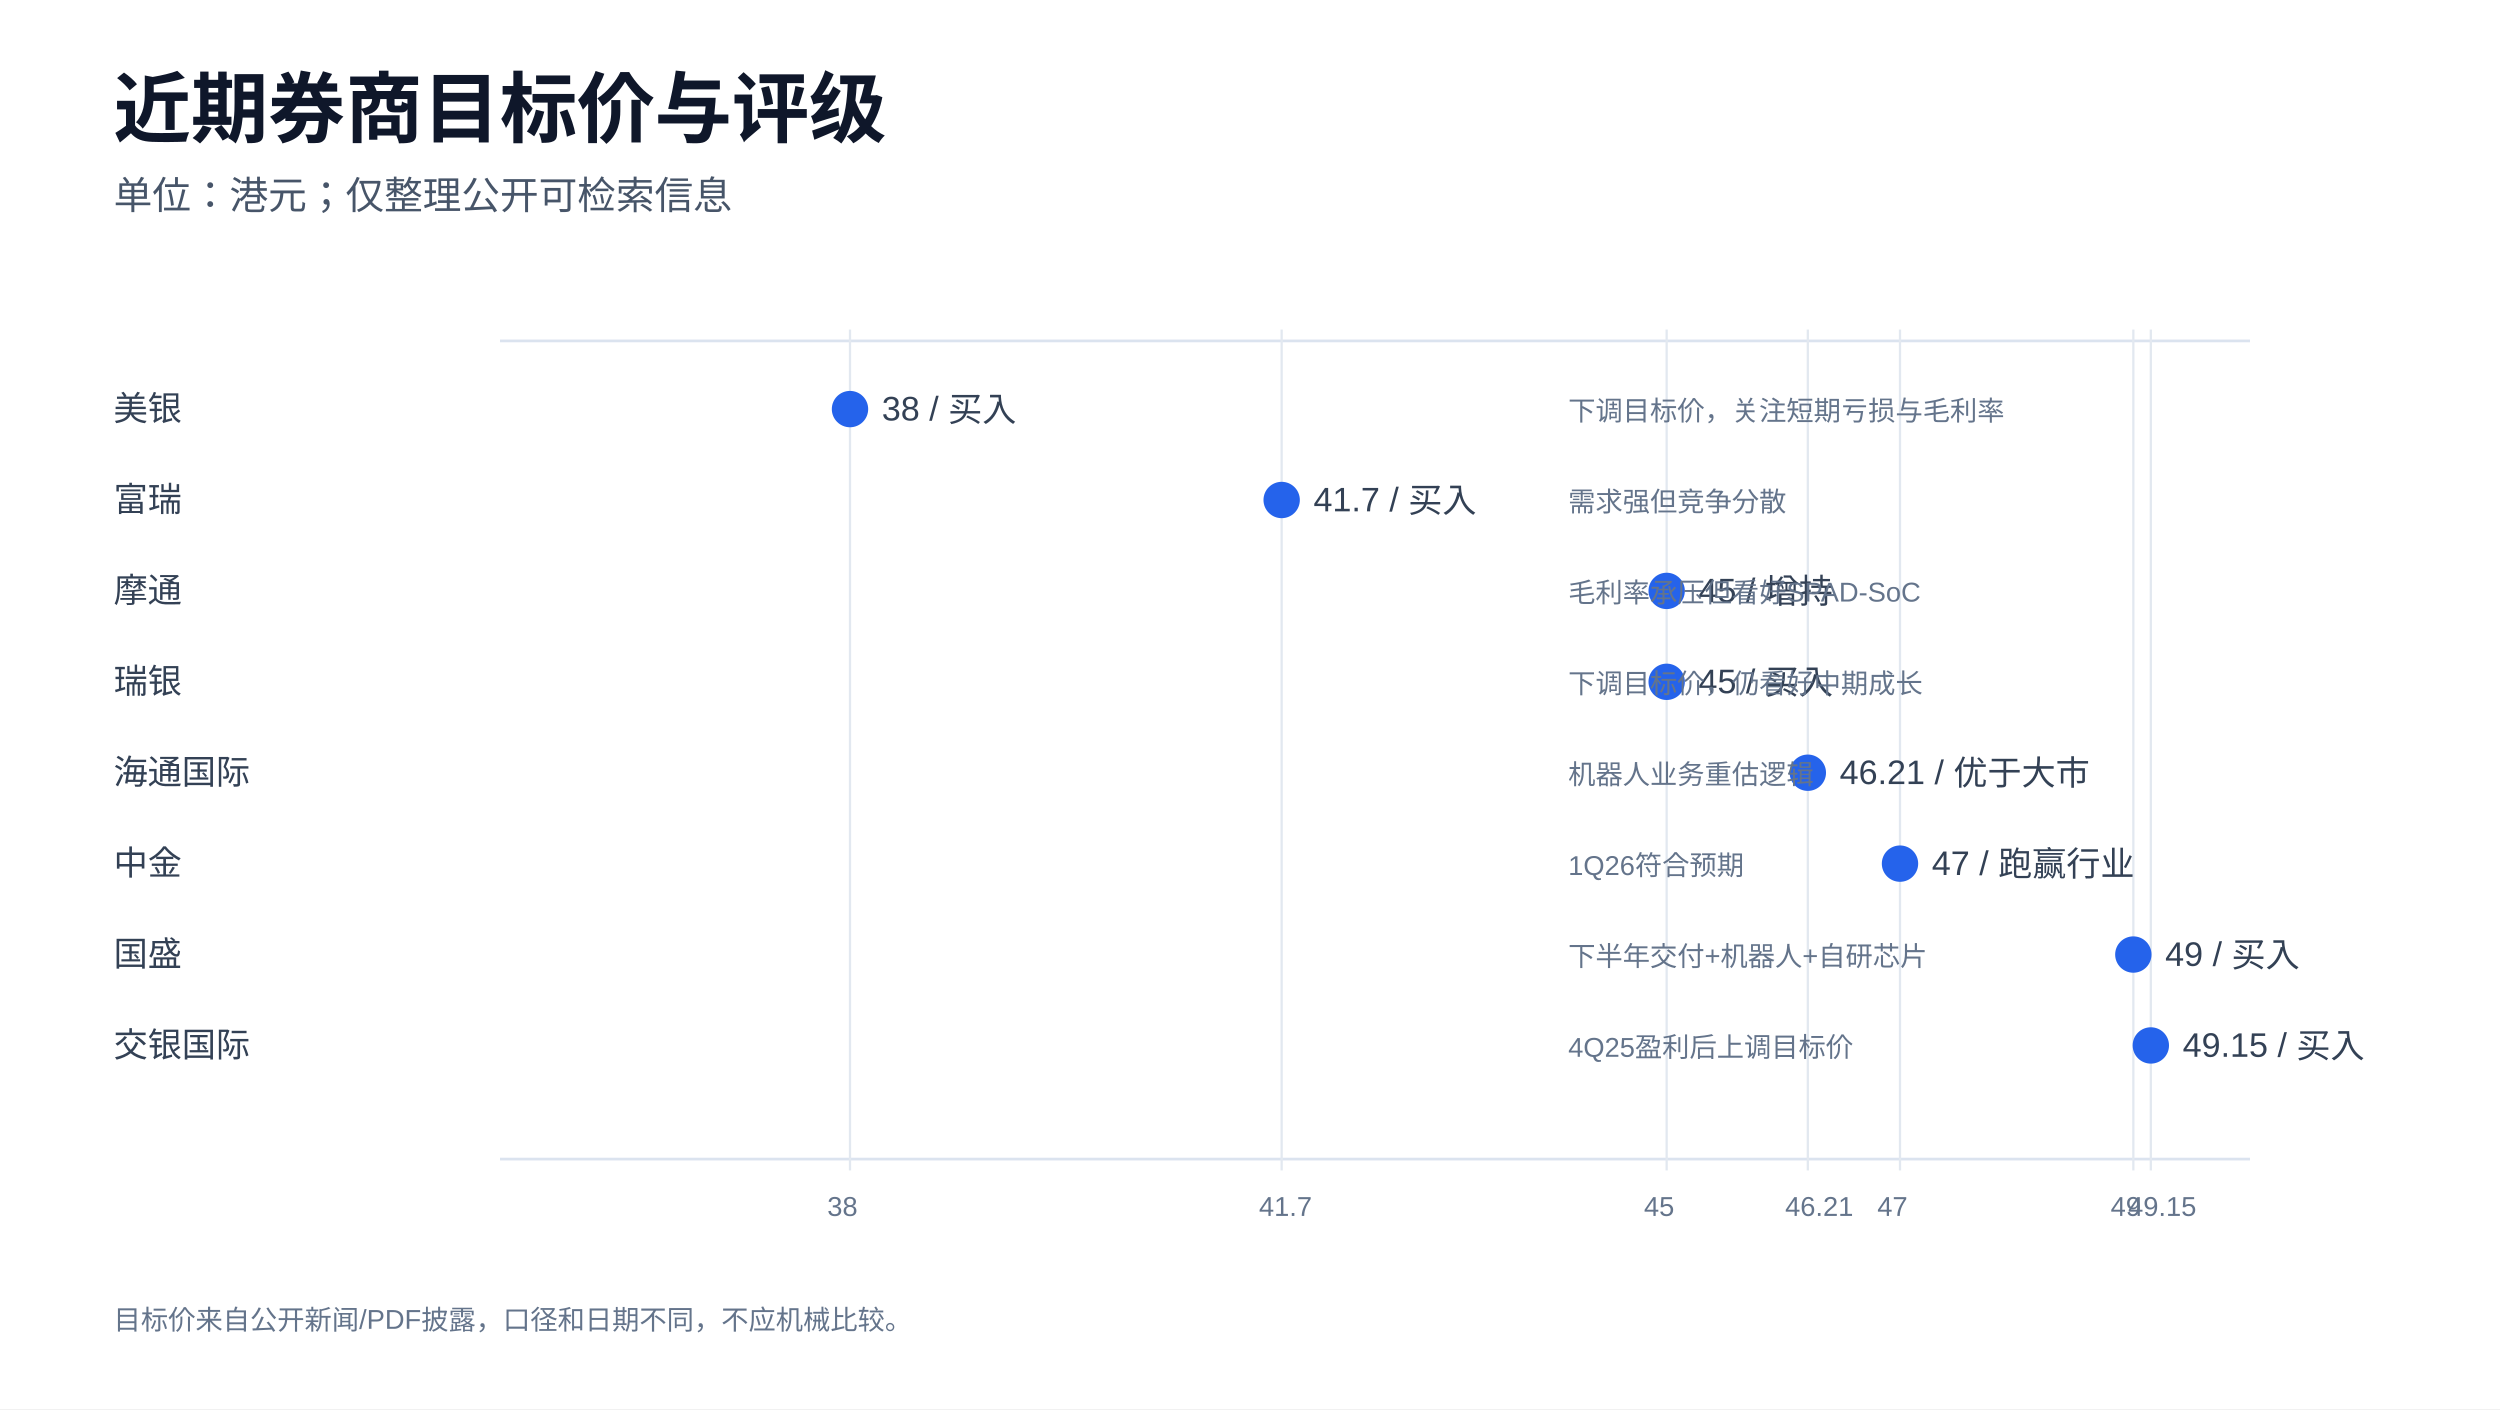
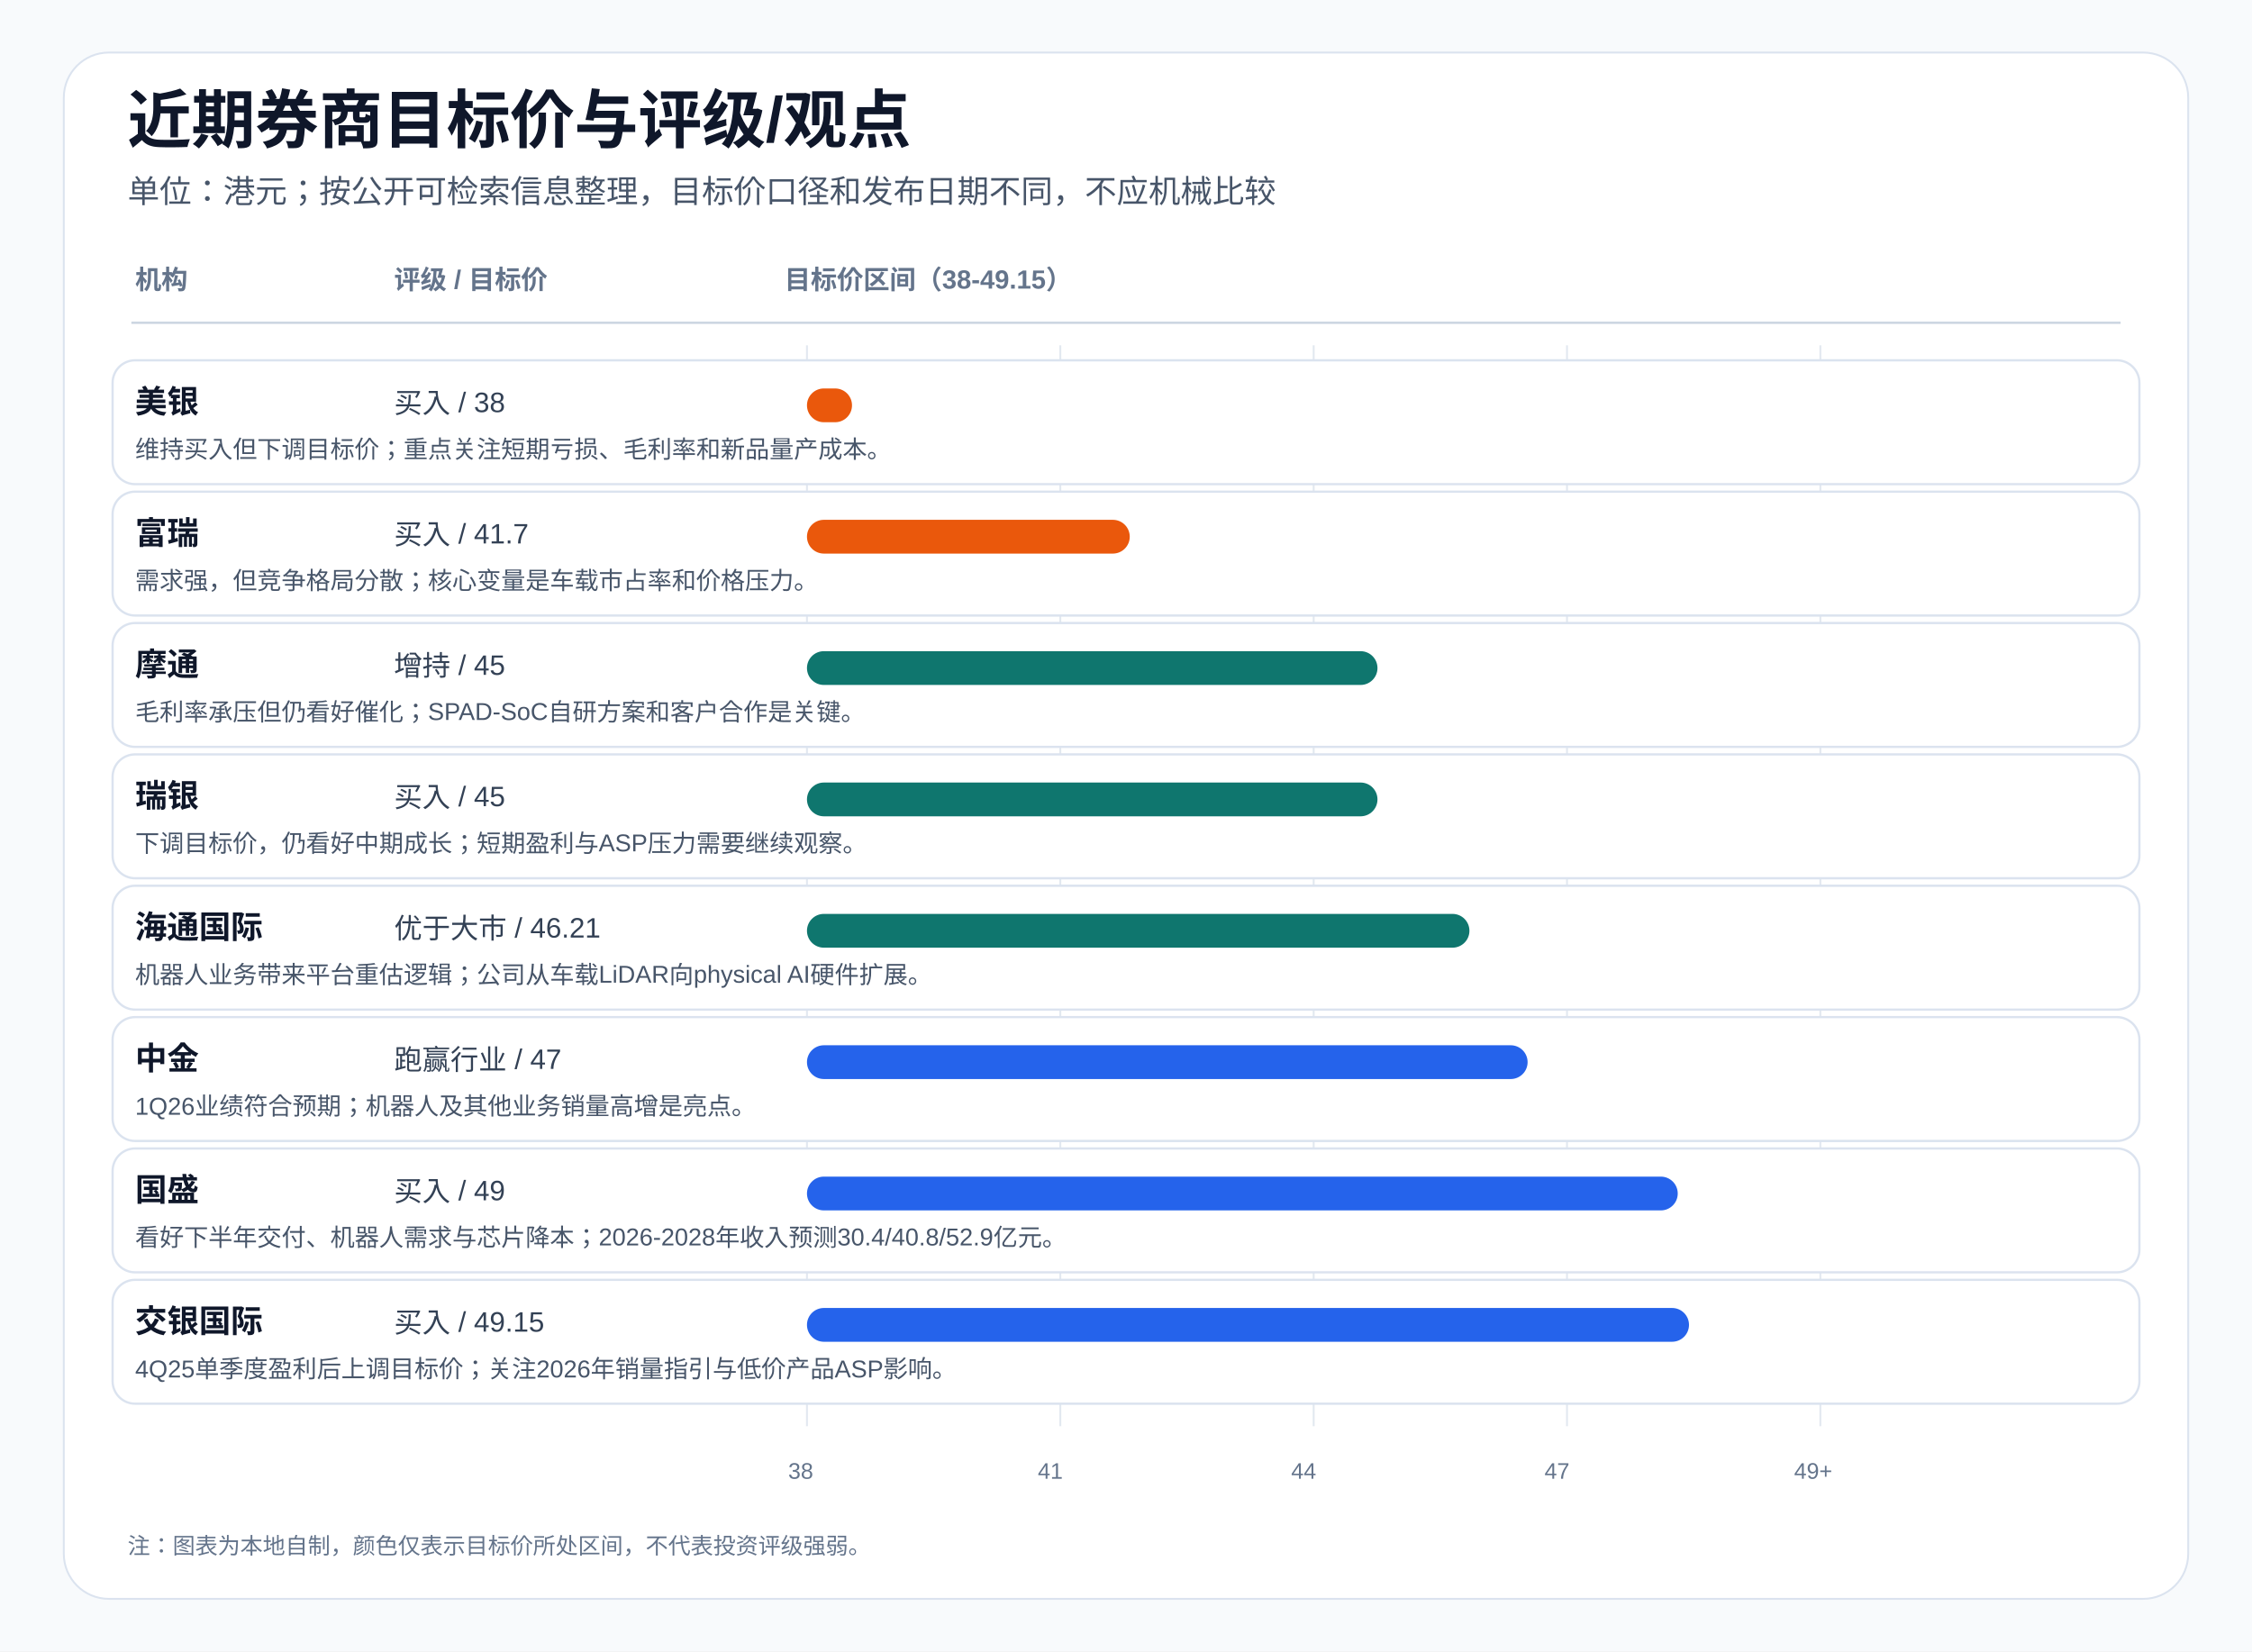
- <svg xmlns="http://www.w3.org/2000/svg" width="1100" height="620" viewBox="0 0 1100 620">
-   <style>text{font-family:-apple-system,BlinkMacSystemFont,'Noto Sans SC','Microsoft YaHei',Arial,sans-serif}.title{font-size:34px;font-weight:800;fill:#0f172a}.sub{font-size:17px;fill:#475569}.label{font-size:15px;fill:#334155}.small{font-size:12px;fill:#64748b}.num{font-size:22px;font-weight:800;fill:#0f172a}.box{fill:#fff;stroke:#dbe3ef;stroke-width:1.2}.blue{fill:#2563eb}.green{fill:#059669}.orange{fill:#ea580c}.red{fill:#dc2626}.muted{fill:#f8fafc}.line{stroke:#dbe3ef;stroke-width:1.2}</style>
-   <rect width="1100" height="620" fill="#ffffff" />
-   <text x="50" y="60" class="title">近期券商目标价与评级</text>
-   <text x="50" y="92" class="sub">单位：港元；仅整理公开可检索信息</text>
-   <line x1="220" y1="150" x2="990" y2="150" class="line" />
-   <line x1="220" y1="510" x2="990" y2="510" class="line" />
-   <line x1="374" y1="145" x2="374" y2="515" stroke="#e2e8f0" />
-   <text x="364" y="535" class="small">38</text>
-   <line x1="563.933" y1="145" x2="563.933" y2="515" stroke="#e2e8f0" />
-   <text x="553.933" y="535" class="small">41.7</text>
-   <line x1="733.333" y1="145" x2="733.333" y2="515" stroke="#e2e8f0" />
-   <text x="723.333" y="535" class="small">45</text>
-   <line x1="795.447" y1="145" x2="795.447" y2="515" stroke="#e2e8f0" />
-   <text x="785.447" y="535" class="small">46.21</text>
-   <line x1="836" y1="145" x2="836" y2="515" stroke="#e2e8f0" />
-   <text x="826" y="535" class="small">47</text>
-   <line x1="938.667" y1="145" x2="938.667" y2="515" stroke="#e2e8f0" />
-   <text x="928.667" y="535" class="small">49</text>
-   <line x1="946.367" y1="145" x2="946.367" y2="515" stroke="#e2e8f0" />
-   <text x="936.367" y="535" class="small">49.15</text>
-   <text x="50" y="185" class="label">美银</text>
-   <circle cx="374" cy="180" r="8" fill="#2563eb" />
-   <text x="388" y="185" class="label">38 / 买入</text>
-   <text x="690" y="185" class="small">下调目标价，关注短期亏损与毛利率</text>
-   <text x="50" y="225" class="label">富瑞</text>
-   <circle cx="563.933" cy="220" r="8" fill="#2563eb" />
-   <text x="577.933" y="225" class="label">41.7 / 买入</text>
-   <text x="690" y="225" class="small">需求强但竞争分散</text>
-   <text x="50" y="265" class="label">摩通</text>
-   <circle cx="733.333" cy="260" r="8" fill="#2563eb" />
-   <text x="747.333" y="265" class="label">45 / 增持</text>
-   <text x="690" y="265" class="small">毛利率承压但看好SPAD-SoC</text>
-   <text x="50" y="305" class="label">瑞银</text>
-   <circle cx="733.333" cy="300" r="8" fill="#2563eb" />
-   <text x="747.333" y="305" class="label">45 / 买入</text>
-   <text x="690" y="305" class="small">下调目标价，仍看好中期成长</text>
-   <text x="50" y="345" class="label">海通国际</text>
-   <circle cx="795.447" cy="340" r="8" fill="#2563eb" />
-   <text x="809.447" y="345" class="label">46.21 / 优于大市</text>
-   <text x="690" y="345" class="small">机器人业务重估逻辑</text>
-   <text x="50" y="385" class="label">中金</text>
-   <circle cx="836" cy="380" r="8" fill="#2563eb" />
-   <text x="850" y="385" class="label">47 / 跑赢行业</text>
-   <text x="690" y="385" class="small">1Q26符合预期</text>
-   <text x="50" y="425" class="label">国盛</text>
-   <circle cx="938.667" cy="420" r="8" fill="#2563eb" />
-   <text x="952.667" y="425" class="label">49 / 买入</text>
-   <text x="690" y="425" class="small">下半年交付+机器人+自研芯片</text>
-   <text x="50" y="465" class="label">交银国际</text>
-   <circle cx="946.367" cy="460" r="8" fill="#2563eb" />
-   <text x="960.367" y="465" class="label">49.15 / 买入</text>
-   <text x="690" y="465" class="small">4Q25盈利后上调目标价</text>
-   <text x="50" y="585" class="small">目标价来自公开新闻/PDF披露，口径和日期不同，不应机械比较。</text>
+ <svg xmlns="http://www.w3.org/2000/svg" width="1200" height="880" viewBox="0 0 1200 880">
+   <style>
+     text{font-family:-apple-system,BlinkMacSystemFont,'Noto Sans SC','Microsoft YaHei',Arial,sans-serif}
+     .title{font-size:34px;font-weight:800;fill:#0f172a}
+     .sub{font-size:17px;fill:#475569}
+     .head{font-size:14px;font-weight:700;fill:#64748b}
+     .org{font-size:17px;font-weight:800;fill:#0f172a}
+     .label{font-size:15px;fill:#334155}
+     .small{font-size:12px;fill:#64748b}
+     .note{font-size:13px;fill:#475569}
+     .row{fill:#fff;stroke:#dbe3ef;stroke-width:1.2}
+     .axis{stroke:#cbd5e1;stroke-width:1.2}
+     .grid{stroke:#e2e8f0;stroke-width:1}
+     .barLow{fill:#ea580c}
+     .barMid{fill:#0f766e}
+     .barHigh{fill:#2563eb}
+   </style>
+   <rect width="1200" height="880" fill="#f8fafc" />
+   <rect x="34" y="28" width="1132" height="824" rx="24" fill="#ffffff" stroke="#dbe3ef" />
+   <text x="68" y="76" class="title">近期券商目标价与评级/观点</text>
+   <text x="68" y="108" class="sub">单位：港元；按公开可检索信息整理，目标价口径和发布日期不同，不应机械比较</text>
+   <text x="72" y="154" class="head">机构</text>
+   <text x="210" y="154" class="head">评级 / 目标价</text>
+   <text x="418" y="154" class="head">目标价区间（38-49.15）</text>
+   <line x1="70" y1="172" x2="1130" y2="172" class="axis" />
+   <line x1="430" y1="184" x2="430" y2="760" class="grid" />
+   <line x1="565" y1="184" x2="565" y2="760" class="grid" />
+   <line x1="700" y1="184" x2="700" y2="760" class="grid" />
+   <line x1="835" y1="184" x2="835" y2="760" class="grid" />
+   <line x1="970" y1="184" x2="970" y2="760" class="grid" />
+   <text x="420" y="788" class="small">38</text>
+   <text x="553" y="788" class="small">41</text>
+   <text x="688" y="788" class="small">44</text>
+   <text x="823" y="788" class="small">47</text>
+   <text x="956" y="788" class="small">49+</text>
+   <g transform="translate(60,192)">
+     <rect class="row" x="0" y="0" width="1080" height="66" rx="12" />
+     <text x="12" y="28" class="org">美银</text>
+     <text x="150" y="28" class="label">买入 / 38</text>
+     <rect x="370" y="15" width="24" height="18" rx="9" class="barLow" />
+     <text x="12" y="52" class="note">维持买入但下调目标价；重点关注短期亏损、毛利率和新品量产成本。</text>
+   </g>
+   <g transform="translate(60,262)">
+     <rect class="row" x="0" y="0" width="1080" height="66" rx="12" />
+     <text x="12" y="28" class="org">富瑞</text>
+     <text x="150" y="28" class="label">买入 / 41.7</text>
+     <rect x="370" y="15" width="172" height="18" rx="9" class="barLow" />
+     <text x="12" y="52" class="note">需求强，但竞争格局分散；核心变量是车载市占率和价格压力。</text>
+   </g>
+   <g transform="translate(60,332)">
+     <rect class="row" x="0" y="0" width="1080" height="66" rx="12" />
+     <text x="12" y="28" class="org">摩通</text>
+     <text x="150" y="28" class="label">增持 / 45</text>
+     <rect x="370" y="15" width="304" height="18" rx="9" class="barMid" />
+     <text x="12" y="52" class="note">毛利率承压但仍看好催化；SPAD-SoC自研方案和客户合作是关键。</text>
+   </g>
+   <g transform="translate(60,402)">
+     <rect class="row" x="0" y="0" width="1080" height="66" rx="12" />
+     <text x="12" y="28" class="org">瑞银</text>
+     <text x="150" y="28" class="label">买入 / 45</text>
+     <rect x="370" y="15" width="304" height="18" rx="9" class="barMid" />
+     <text x="12" y="52" class="note">下调目标价，仍看好中期成长；短期盈利与ASP压力需要继续观察。</text>
+   </g>
+   <g transform="translate(60,472)">
+     <rect class="row" x="0" y="0" width="1080" height="66" rx="12" />
+     <text x="12" y="28" class="org">海通国际</text>
+     <text x="150" y="28" class="label">优于大市 / 46.21</text>
+     <rect x="370" y="15" width="353" height="18" rx="9" class="barMid" />
+     <text x="12" y="52" class="note">机器人业务带来平台重估逻辑；公司从车载LiDAR向physical AI硬件扩展。</text>
+   </g>
+   <g transform="translate(60,542)">
+     <rect class="row" x="0" y="0" width="1080" height="66" rx="12" />
+     <text x="12" y="28" class="org">中金</text>
+     <text x="150" y="28" class="label">跑赢行业 / 47</text>
+     <rect x="370" y="15" width="384" height="18" rx="9" class="barHigh" />
+     <text x="12" y="52" class="note">1Q26业绩符合预期；机器人及其他业务销量高增是亮点。</text>
+   </g>
+   <g transform="translate(60,612)">
+     <rect class="row" x="0" y="0" width="1080" height="66" rx="12" />
+     <text x="12" y="28" class="org">国盛</text>
+     <text x="150" y="28" class="label">买入 / 49</text>
+     <rect x="370" y="15" width="464" height="18" rx="9" class="barHigh" />
+     <text x="12" y="52" class="note">看好下半年交付、机器人需求与芯片降本；2026-2028年收入预测30.4/40.8/52.9亿元。</text>
+   </g>
+   <g transform="translate(60,682)">
+     <rect class="row" x="0" y="0" width="1080" height="66" rx="12" />
+     <text x="12" y="28" class="org">交银国际</text>
+     <text x="150" y="28" class="label">买入 / 49.15</text>
+     <rect x="370" y="15" width="470" height="18" rx="9" class="barHigh" />
+     <text x="12" y="52" class="note">4Q25单季度盈利后上调目标价；关注2026年销量指引与低价产品ASP影响。</text>
+   </g>
+   <text x="68" y="828" class="small">注：图表为本地自制，颜色仅表示目标价所处区间，不代表投资评级强弱。</text>
</svg>
